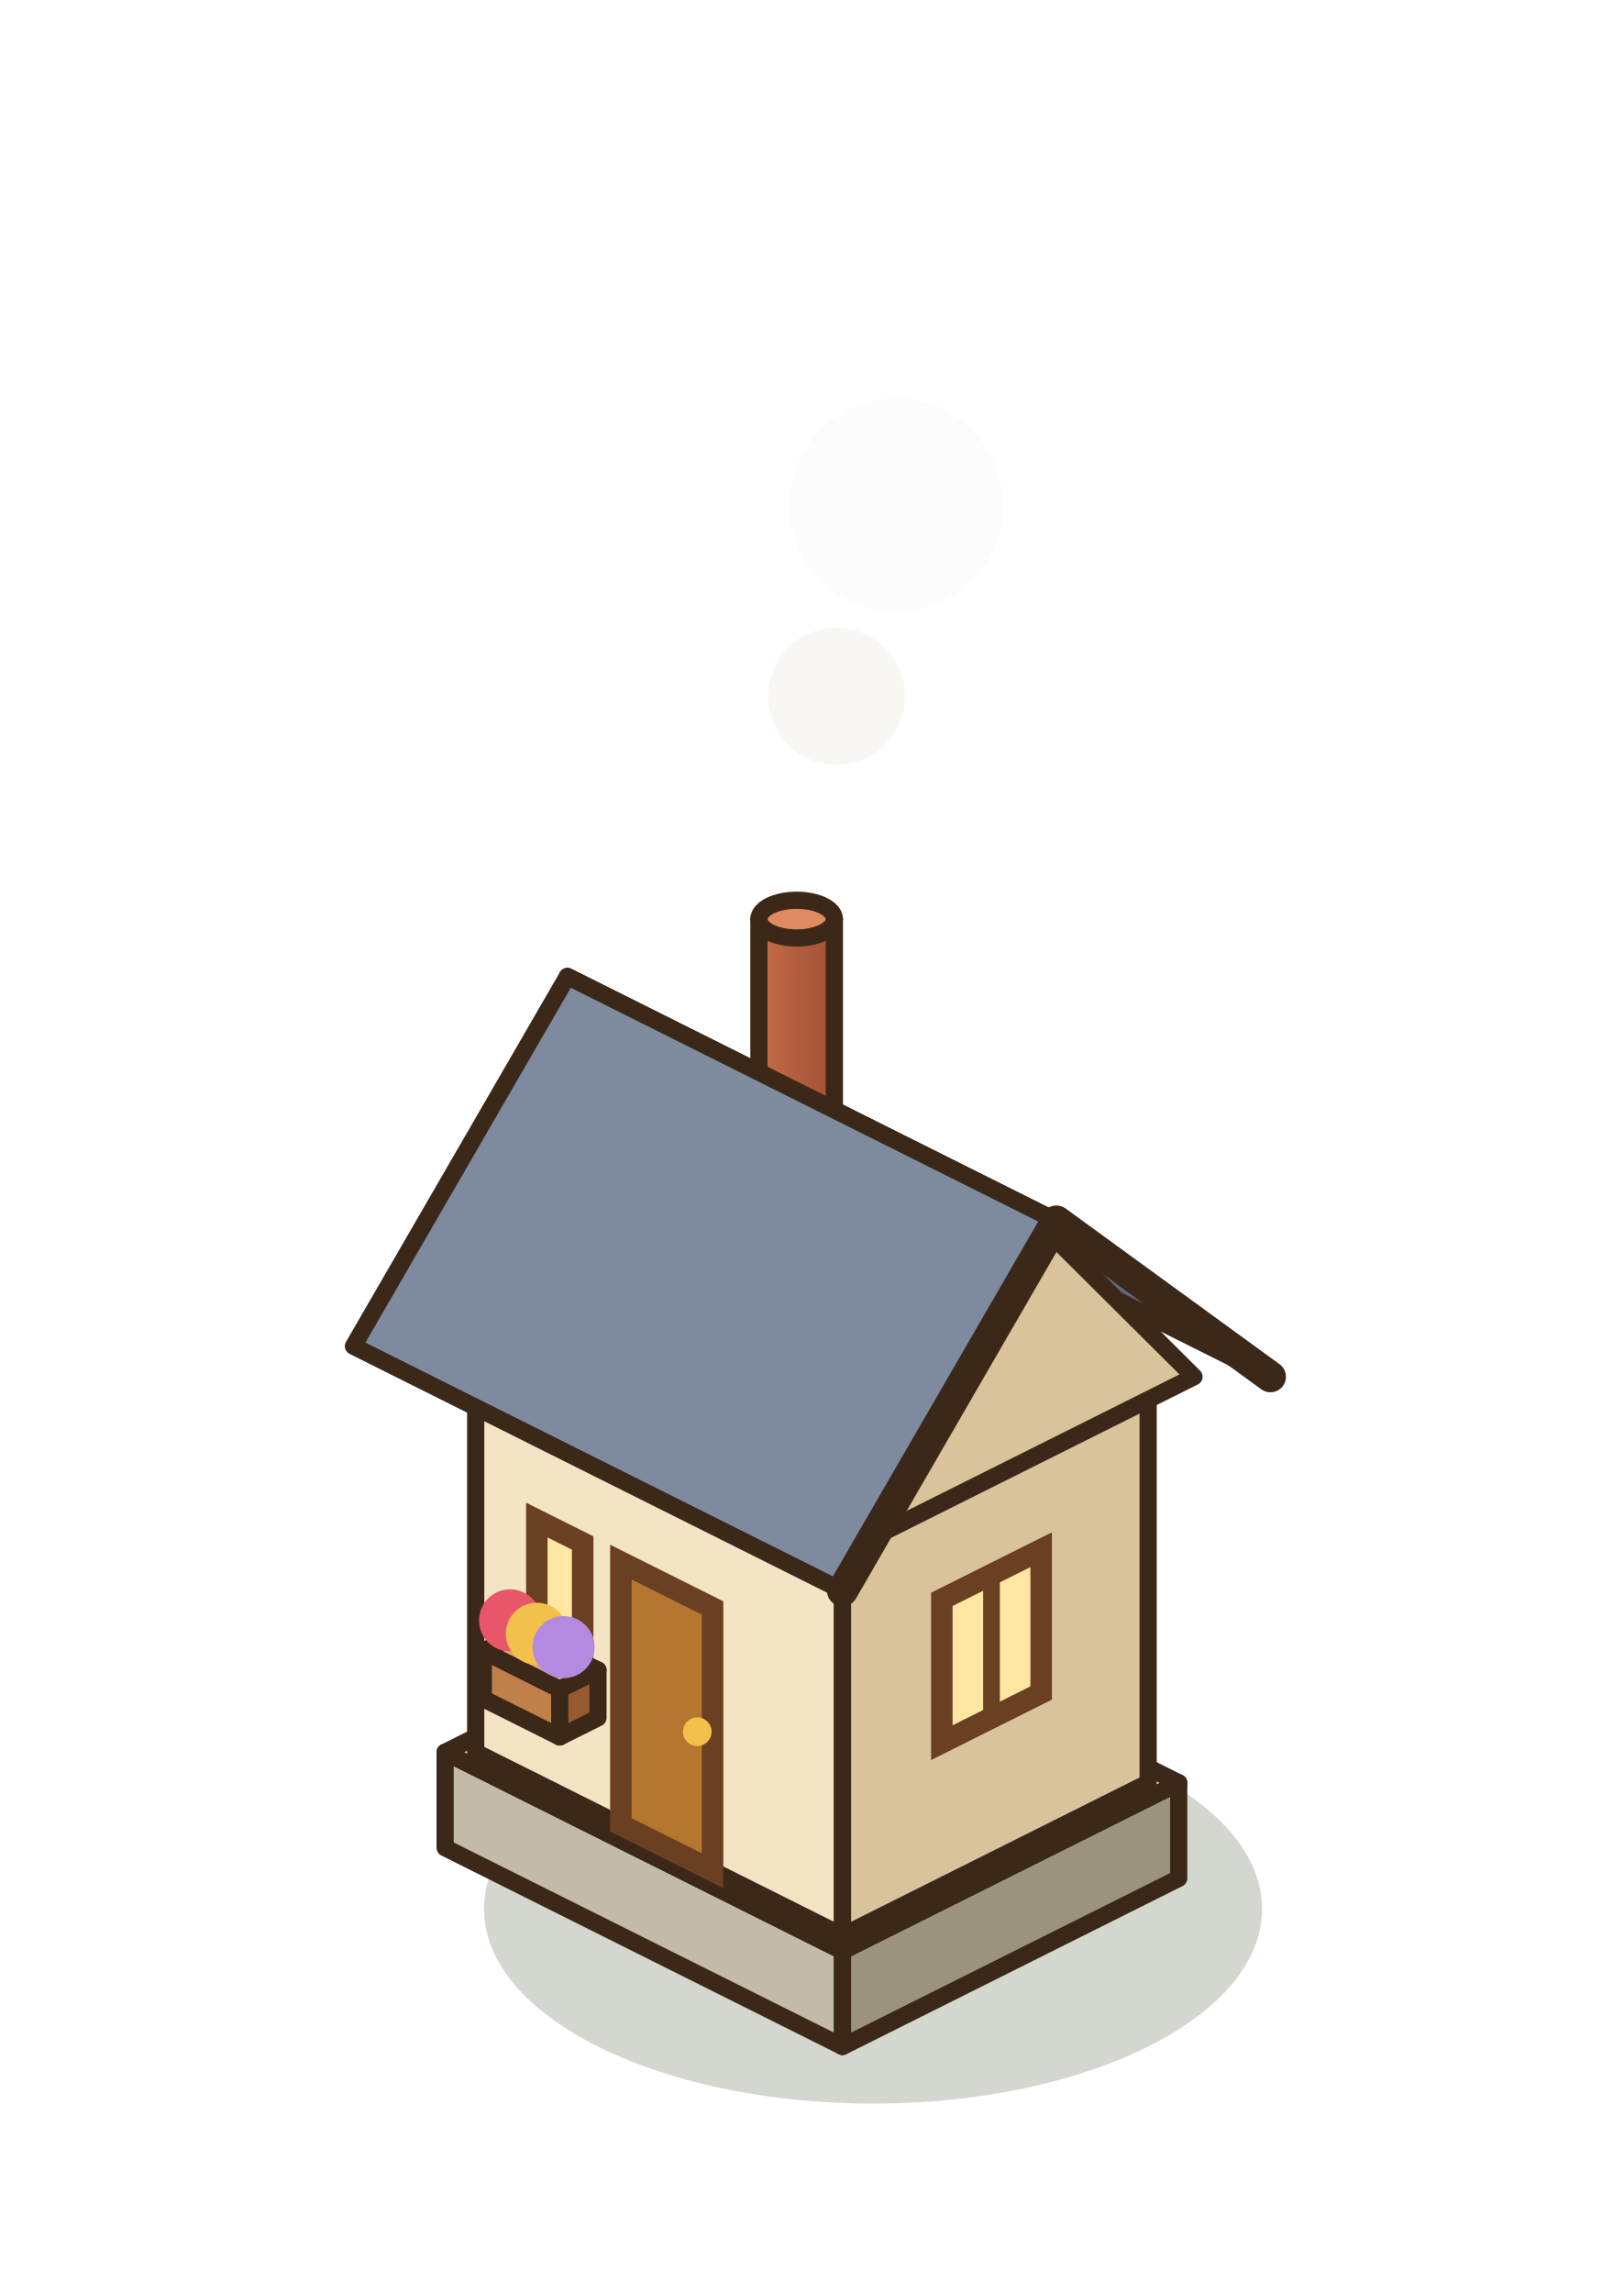
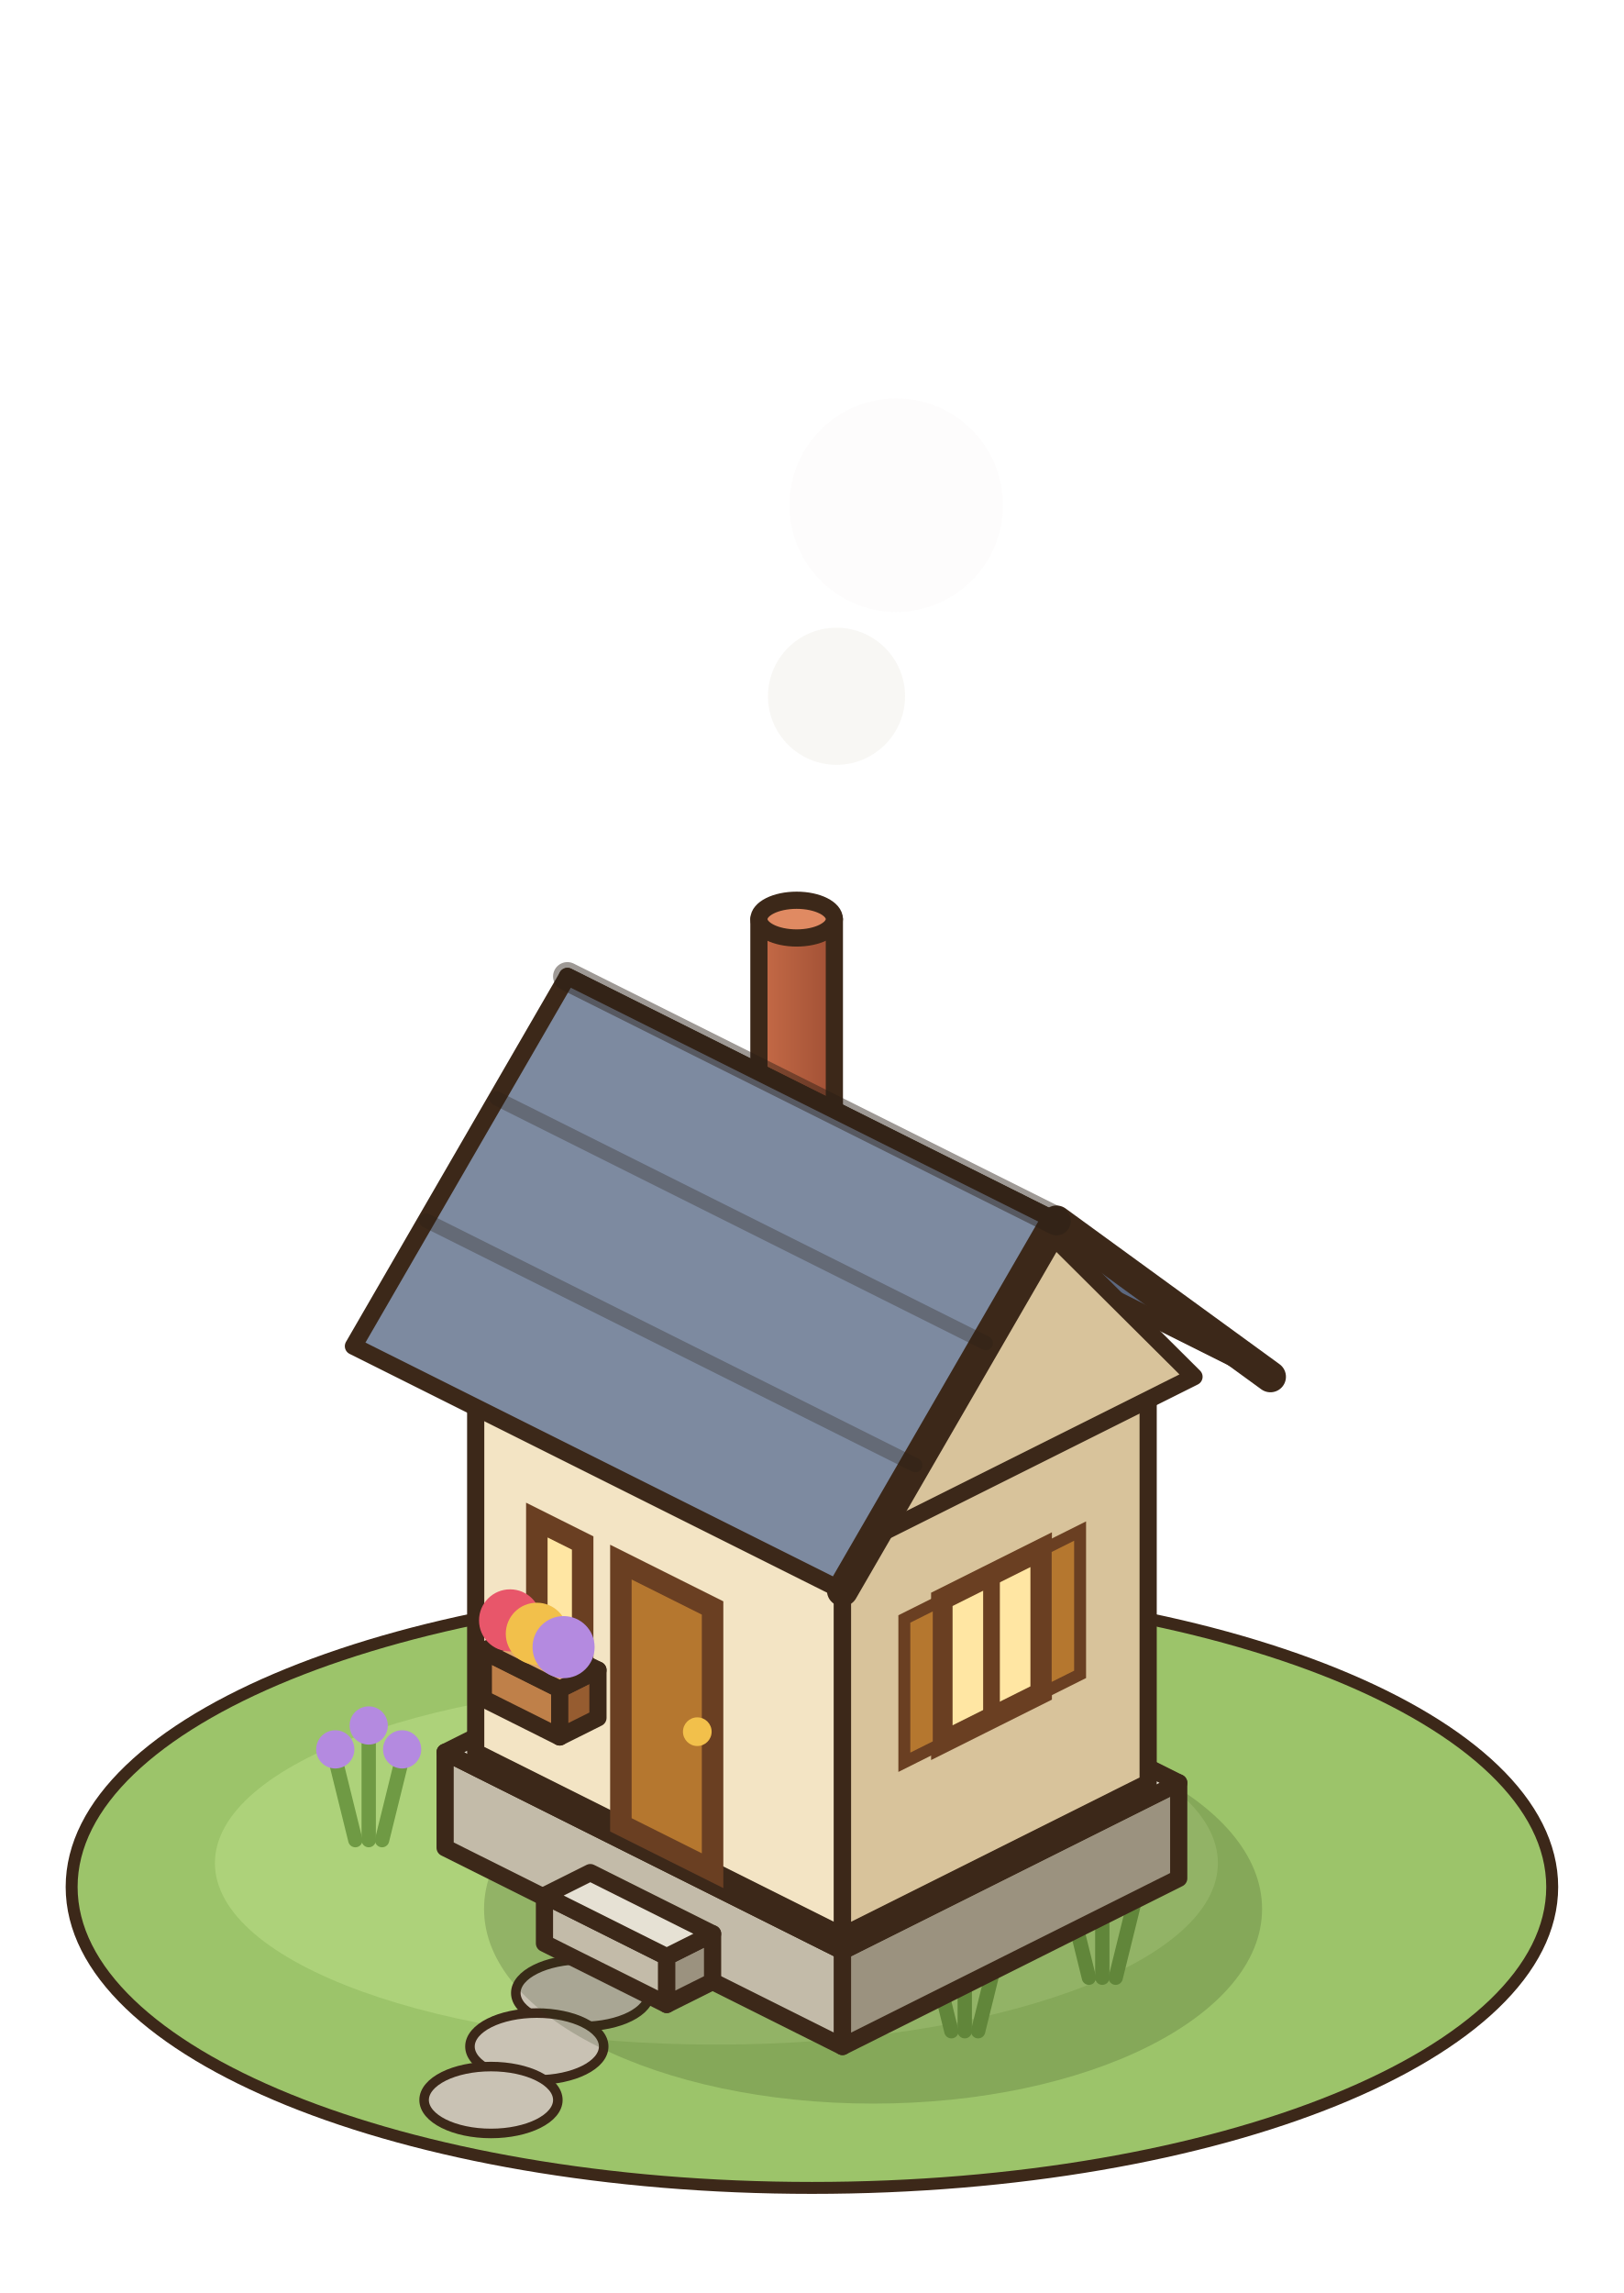
<svg xmlns="http://www.w3.org/2000/svg" width="85" height="120" viewBox="-42.5 -97.5 85 120">
  <g transform="scale(1.25)">
+     <ellipse cx="0" cy="1" rx="31" ry="12.6" fill="#9CC46A" stroke="#3C2819" stroke-width="0.5" />
+     <ellipse cx="-4" cy="0" rx="21" ry="7.6" fill="#ADD27A" />
+     <ellipse cx="-9.6" cy="5.44" rx="2.8" ry="1.4" fill="#C9C2B4" stroke="#3C2819" stroke-width="0.4" />
+     <ellipse cx="-11.52" cy="7.68" rx="2.8" ry="1.4" fill="#C9C2B4" stroke="#3C2819" stroke-width="0.4" />
+     <ellipse cx="-13.44" cy="9.92" rx="2.8" ry="1.4" fill="#C9C2B4" stroke="#3C2819" stroke-width="0.4" />
+     <line x1="5.84" y1="7.04" x2="5" y2="3.64" stroke="#6F9A44" stroke-width="0.6" stroke-linecap="round" />
+     <circle cx="5" cy="3.24" r="0.8" fill="#E8566A" />
+     <line x1="6.4" y1="7.04" x2="6.4" y2="2.64" stroke="#6F9A44" stroke-width="0.6" stroke-linecap="round" />
+     <circle cx="6.4" cy="2.24" r="0.8" fill="#E8566A" />
+     <line x1="6.96" y1="7.04" x2="7.8" y2="3.64" stroke="#6F9A44" stroke-width="0.6" stroke-linecap="round" />
+     <circle cx="7.8" cy="3.24" r="0.8" fill="#E8566A" />
+     <line x1="11.6" y1="4.8" x2="10.76" y2="1.4" stroke="#6F9A44" stroke-width="0.6" stroke-linecap="round" />
+     <circle cx="10.76" cy="1" r="0.8" fill="#F2C04B" />
+     <line x1="12.16" y1="4.8" x2="12.16" y2="0.4" stroke="#6F9A44" stroke-width="0.6" stroke-linecap="round" />
+     <circle cx="12.16" cy="0" r="0.8" fill="#F2C04B" />
+     <line x1="12.72" y1="4.8" x2="13.56" y2="1.4" stroke="#6F9A44" stroke-width="0.6" stroke-linecap="round" />
+     <circle cx="13.56" cy="1" r="0.8" fill="#F2C04B" />
+     <line x1="-19.12" y1="-0.96" x2="-19.96" y2="-4.36" stroke="#6F9A44" stroke-width="0.6" stroke-linecap="round" />
+     <circle cx="-19.96" cy="-4.76" r="0.8" fill="#B48AE0" />
+     <line x1="-18.56" y1="-0.96" x2="-18.56" y2="-5.36" stroke="#6F9A44" stroke-width="0.6" stroke-linecap="round" />
+     <circle cx="-18.56" cy="-5.76" r="0.8" fill="#B48AE0" />
+     <line x1="-18" y1="-0.96" x2="-17.16" y2="-4.36" stroke="#6F9A44" stroke-width="0.6" stroke-linecap="round" />
+     <circle cx="-17.16" cy="-4.76" r="0.8" fill="#B48AE0" />
    <ellipse cx="2.56" cy="1.92" rx="16.29" ry="8.15" fill="rgba(40,55,20,0.2)" />
    <polygon points="-15.36,-0.64 1.28,7.68 1.28,3.68 -15.36,-4.64" fill="#C3BBA9" stroke="#3C2819" stroke-width="0.72" stroke-linejoin="round" />
    <polygon points="15.36,0.64 1.28,7.68 1.28,3.68 15.36,-3.36" fill="#9B927F" stroke="#3C2819" stroke-width="0.72" stroke-linejoin="round" />
    <polygon points="-1.28,-11.68 15.36,-3.36 1.28,3.68 -15.36,-4.64" fill="#E6E1D4" stroke="#3C2819" stroke-width="0.72" stroke-linejoin="round" />
+     <polygon points="-11.2,3.36 -6.08,5.92 -6.08,3.92 -11.2,1.36" fill="#C3BBA9" stroke="#3C2819" stroke-width="0.72" stroke-linejoin="round" />
+     <polygon points="-4.16,4.96 -6.08,5.92 -6.08,3.92 -4.16,2.96" fill="#9B927F" stroke="#3C2819" stroke-width="0.72" stroke-linejoin="round" />
+     <polygon points="-9.28,0.4 -4.16,2.96 -6.08,3.92 -11.2,1.36" fill="#E6E1D4" stroke="#3C2819" stroke-width="0.72" stroke-linejoin="round" />
    <polygon points="-14.08,-4.64 1.28,3.04 1.28,-13.96 -14.08,-21.64" fill="#F3E4C4" stroke="#3C2819" stroke-width="0.72" stroke-linejoin="round" />
    <polygon points="14.08,-3.36 1.28,3.04 1.28,-13.96 14.08,-20.36" fill="#D8C39B" stroke="#3C2819" stroke-width="0.72" stroke-linejoin="round" />
    <polygon points="-1.28,-28.04 14.08,-20.36 1.28,-13.96 -14.08,-21.64" fill="#FCF4E2" stroke="#3C2819" stroke-width="0.72" stroke-linejoin="round" />
    <polygon points="-8,-1.6 -4.16,0.32 -4.16,-10.68 -8,-12.6" fill="#B5772F" stroke="#6A3F22" stroke-width="0.9" />
    <circle cx="-4.8" cy="-5.5" r="0.6" fill="#F2C04B" />
    <polygon points="9.6,-7.12 5.44,-5.04 5.44,-11.04 9.6,-13.12" fill="#FFE6A3" stroke="#6A3F22" stroke-width="0.9" />
    <line x1="7.52" y1="-6.08" x2="7.52" y2="-12.08" stroke="#6A3F22" stroke-width="0.7" stroke-linecap="round" />
+     <polygon points="11.23,-7.9 9.79,-7.18 9.79,-13.18 11.23,-13.9" fill="#B5772F" stroke="#6A3F22" stroke-width="0.5" />
+     <polygon points="5.31,-4.94 3.87,-4.22 3.87,-10.22 5.31,-10.94" fill="#B5772F" stroke="#6A3F22" stroke-width="0.5" />
    <polygon points="-11.52,-9.36 -9.6,-8.4 -9.6,-13.4 -11.52,-14.36" fill="#FFE6A3" stroke="#6A3F22" stroke-width="0.9" />
    <polygon points="-13.76,-6.88 -10.56,-5.28 -10.56,-7.28 -13.76,-8.88" fill="#BF8049" stroke="#3C2819" stroke-width="0.72" stroke-linejoin="round" />
    <polygon points="-8.96,-6.08 -10.56,-5.28 -10.56,-7.28 -8.96,-8.08" fill="#965C30" stroke="#3C2819" stroke-width="0.72" stroke-linejoin="round" />
    <polygon points="-12.16,-9.68 -8.96,-8.08 -10.56,-7.28 -13.76,-8.88" fill="#E0A96C" stroke="#3C2819" stroke-width="0.72" stroke-linejoin="round" />
    <circle cx="-12.64" cy="-10.16" r="1.3" fill="#E8566A" />
    <circle cx="-11.52" cy="-9.6" r="1.3" fill="#F2C04B" />
    <circle cx="-10.4" cy="-9.04" r="1.3" fill="#B48AE0" />
    <defs>
      <linearGradient id="maison-3-chem" x1="0" x2="1">
        <stop offset="0" stop-color="#C66B47" />
        <stop offset="1" stop-color="#A05035" />
      </linearGradient>
    </defs>
    <path d="M-2.22,-39.52 L-2.22,-27.52 A1.58,0.79 0 0 0 0.94,-27.52 L0.94,-39.52 Z" fill="url(#maison-3-chem)" stroke="#3C2819" stroke-width="0.72" stroke-linejoin="round" />
    <ellipse cx="-0.64" cy="-39.52" rx="1.58" ry="0.79" fill="#E08A62" stroke="#3C2819" stroke-width="0.72" stroke-linejoin="round" />
    <polygon points="-1.28,-30.6 19.2,-20.36 10.24,-26.88 -10.24,-37.12" fill="#5C6880" stroke="#3C2819" stroke-width="0.72" stroke-linejoin="round" />
    <polygon points="16,-20.36 1.28,-13 8.64,-27.68" fill="#D8C39B" stroke="#3C2819" stroke-width="0.72" stroke-linejoin="round" />
    <polygon points="-10.24,-37.12 10.24,-26.88 1.28,-11.4 -19.2,-21.64" fill="#7D8AA0" stroke="#3C2819" stroke-width="0.72" stroke-linejoin="round" />
    <polyline points="19.2,-20.36 10.24,-26.88 1.28,-11.4" fill="none" stroke="#3C2819" stroke-width="1.3" stroke-linejoin="round" stroke-linecap="round" />
+     <line x1="-13.2" y1="-32.01" x2="7.28" y2="-21.77" stroke="rgba(40,30,20,.3)" stroke-width="0.6" stroke-linecap="round" />
+     <line x1="-16.15" y1="-26.9" x2="4.33" y2="-16.66" stroke="rgba(40,30,20,.3)" stroke-width="0.6" stroke-linecap="round" />
+     <line x1="-10.24" y1="-37.12" x2="10.24" y2="-26.88" stroke="rgba(40,30,20,.45)" stroke-width="1.2" stroke-linecap="round" />
    <circle cx="1.03" cy="-48.85" r="2.87" fill="rgba(236,232,226,0.37)" />
    <circle cx="3.53" cy="-56.85" r="4.47" fill="rgba(236,232,226,0.09)" />
  </g>
</svg>
